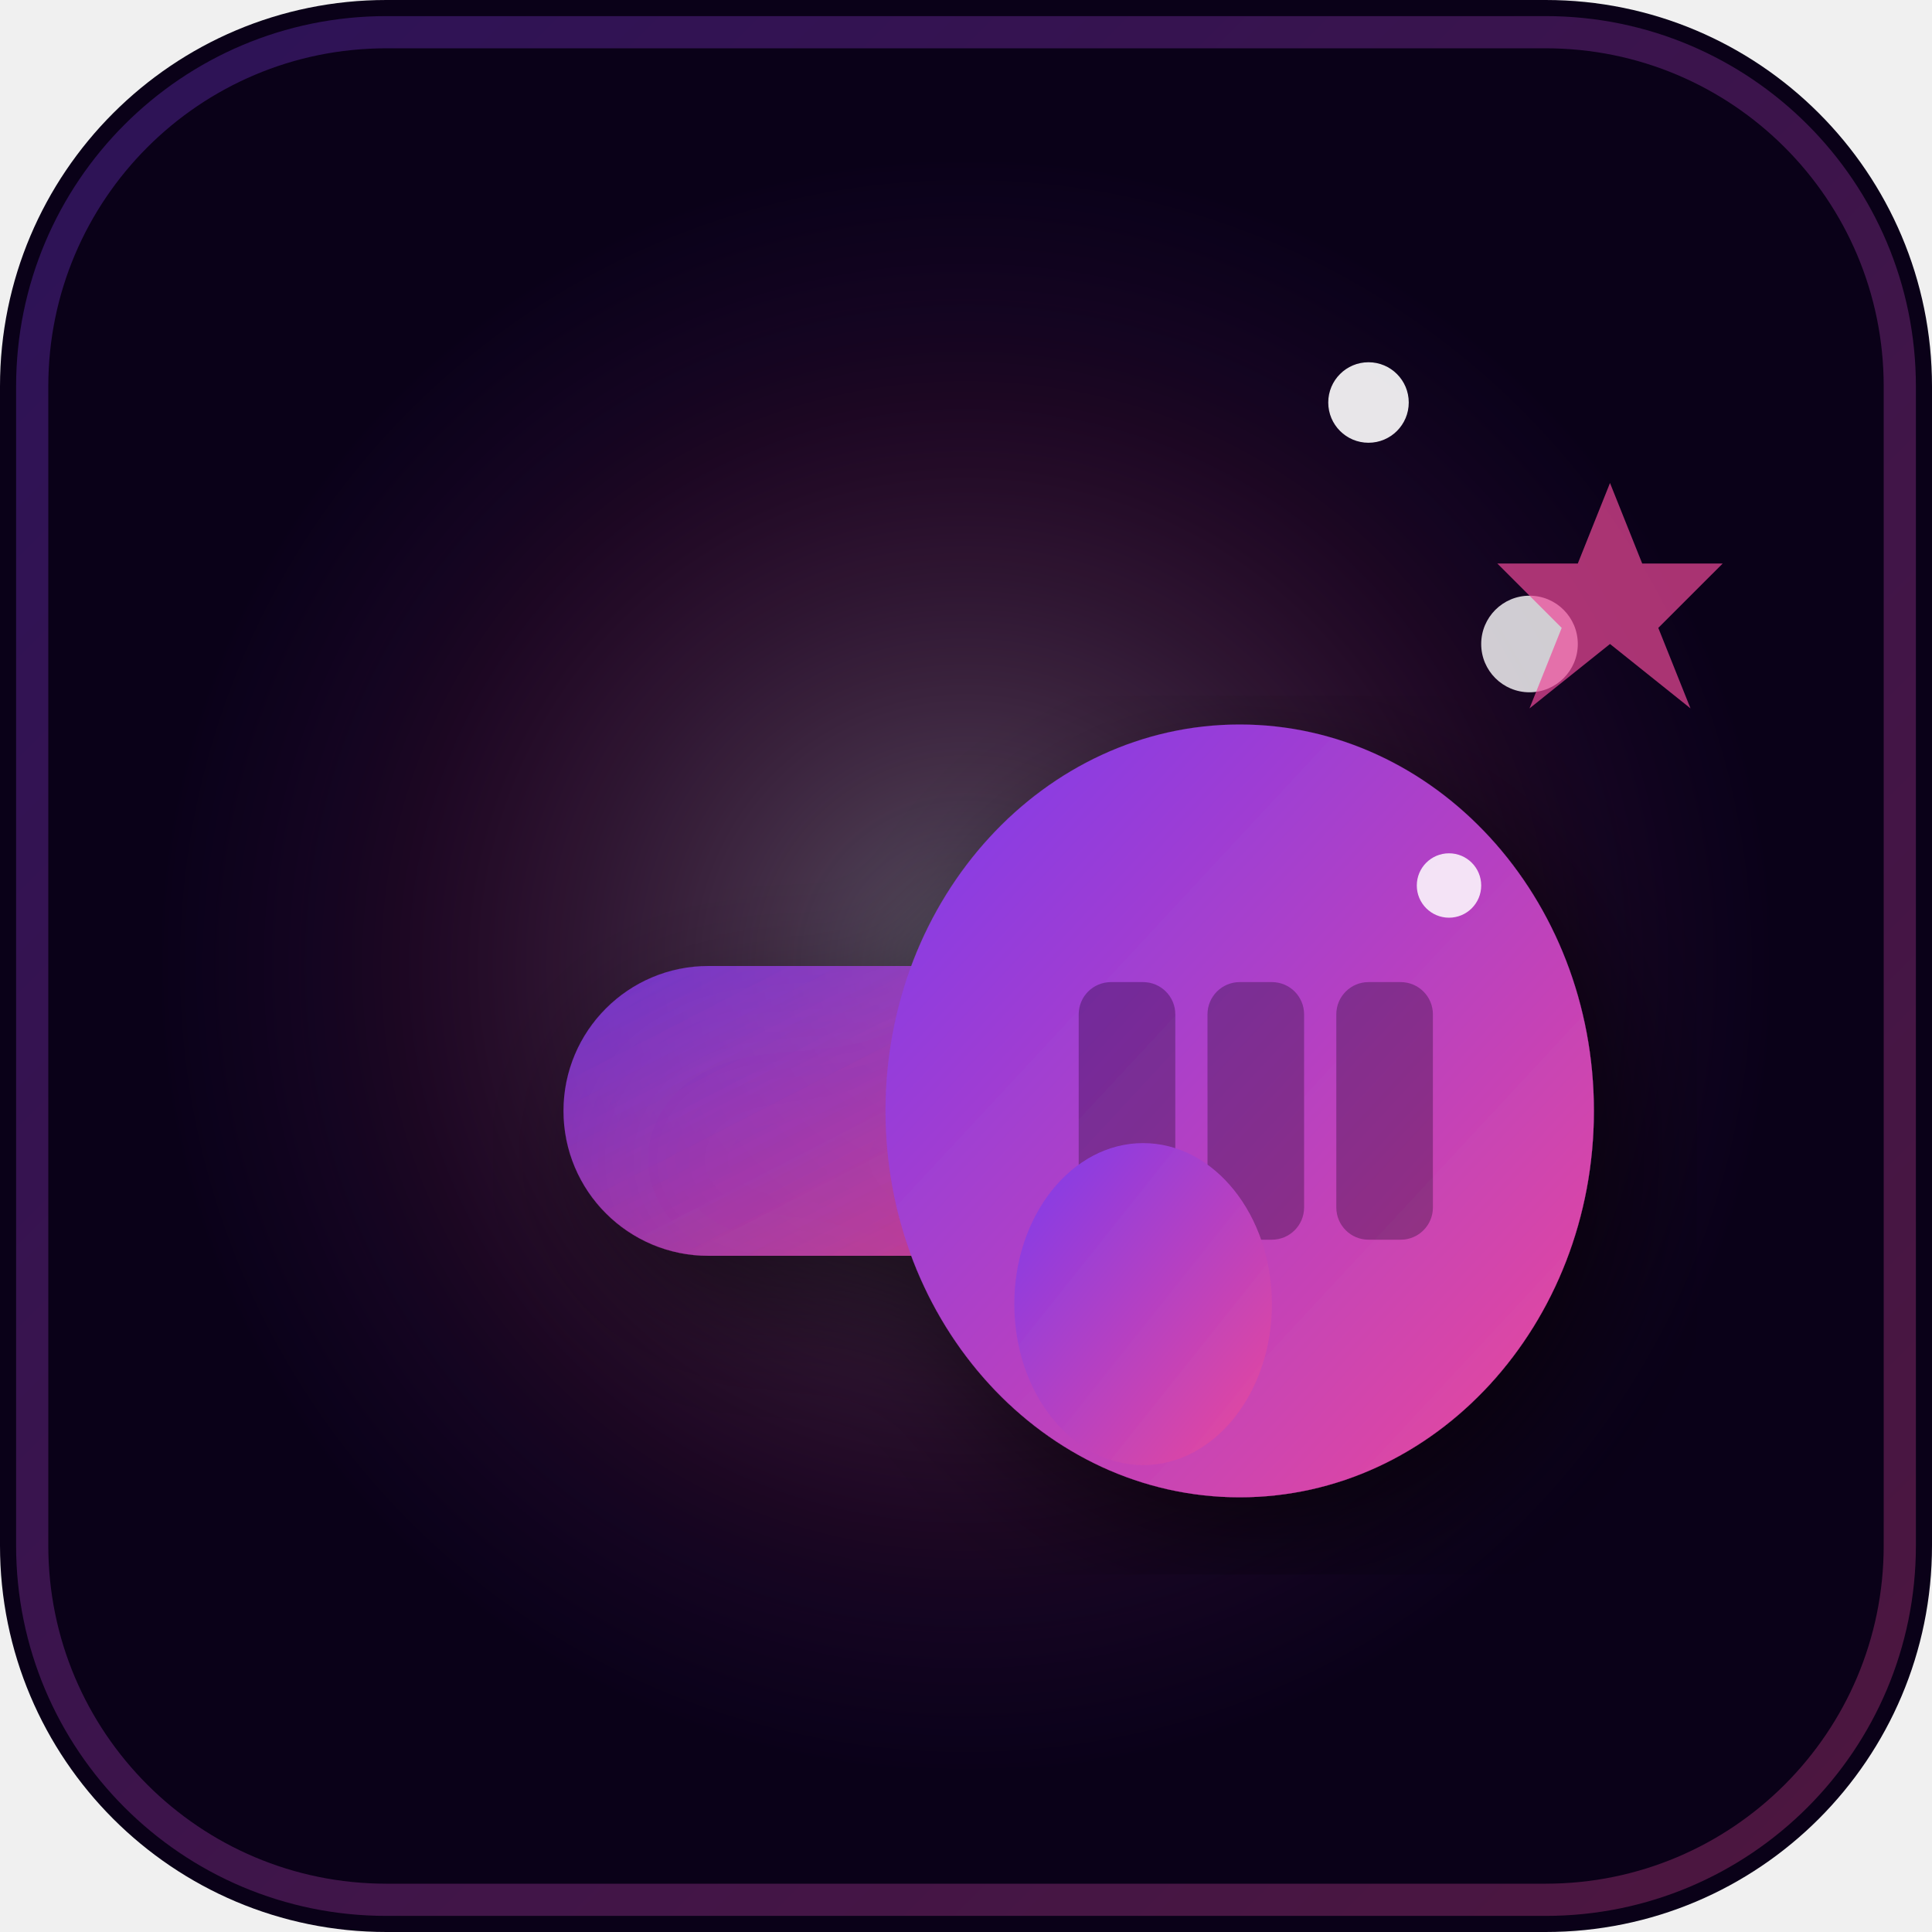
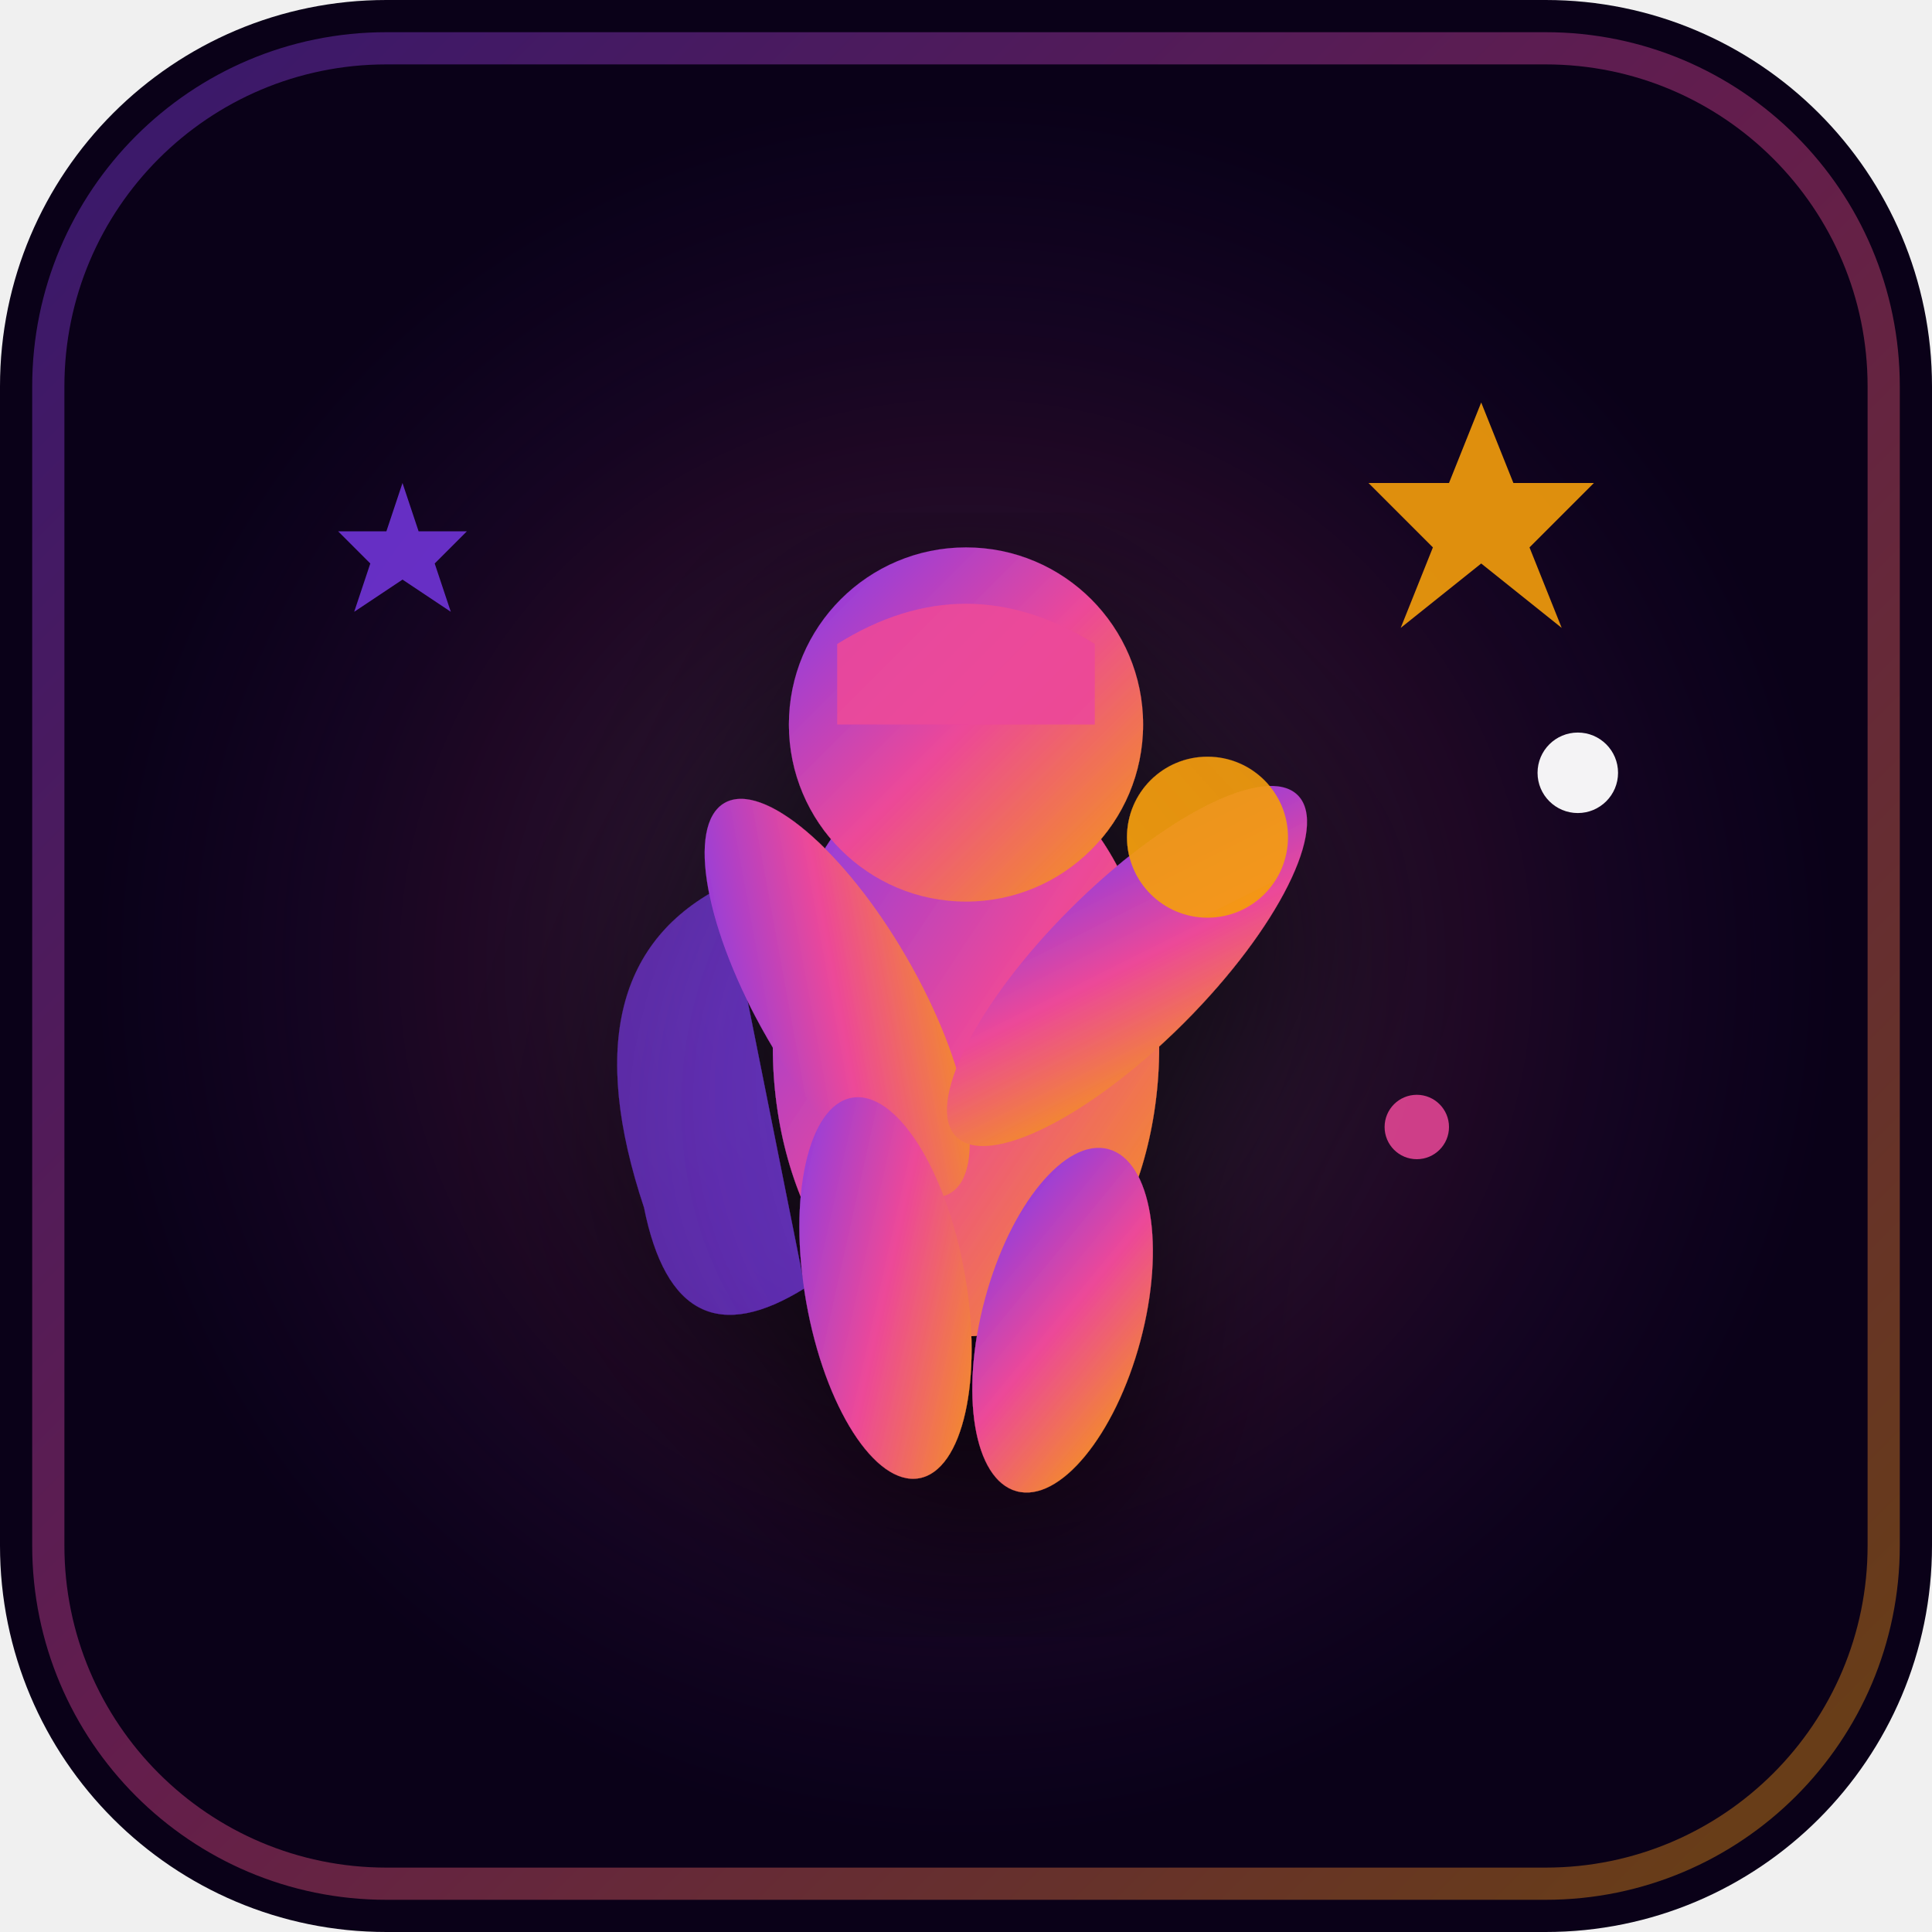
<svg xmlns="http://www.w3.org/2000/svg" viewBox="0 0 120 120" fill="none">
  <defs>
-     <linearGradient id="punchGrad" x1="0%" y1="0%" x2="100%" y2="100%">
+     <linearGradient id="smashGrad" x1="0%" y1="0%" x2="100%" y2="100%">
      <stop offset="0%" style="stop-color:#7C3AED;stop-opacity:1" />
-       <stop offset="100%" style="stop-color:#EC4899;stop-opacity:1" />
+       <stop offset="50%" style="stop-color:#EC4899;stop-opacity:1" />
+       <stop offset="100%" style="stop-color:#F59E0B;stop-opacity:1" />
    </linearGradient>
-     <radialGradient id="impactGlow" cx="50%" cy="50%" r="50%">
-       <stop offset="0%" style="stop-color:#fff;stop-opacity:0.8" />
-       <stop offset="70%" style="stop-color:#EC4899;stop-opacity:0.2" />
+     <radialGradient id="heroGlow" cx="50%" cy="50%" r="50%">
+       <stop offset="0%" style="stop-color:#fff;stop-opacity:0.6" />
+       <stop offset="60%" style="stop-color:#EC4899;stop-opacity:0.3" />
      <stop offset="100%" style="stop-color:#7C3AED;stop-opacity:0" />
    </radialGradient>
-     <filter id="punchShadow">
-       <feDropShadow dx="2" dy="3" stdDeviation="4" flood-opacity="0.6" />
+     <filter id="heroShadow">
+       <feDropShadow dx="0" dy="4" stdDeviation="6" flood-opacity="0.7" />
    </filter>
  </defs>
  <rect width="120" height="120" fill="#0A0118" rx="24" />
-   <g id="impact-burst" opacity="0.4">
-     <circle cx="60" cy="60" r="50" fill="url(#impactGlow)" />
+   <circle cx="60" cy="60" r="55" fill="url(#heroGlow)" opacity="0.3" />
+   <g id="hero-fighter" transform="translate(60, 60)" filter="url(#heroShadow)">
+     <path d="M -15 -5 Q -25 0 -20 15 Q -18 25 -10 20 Z" fill="#7C3AED" opacity="0.6" />
+     <ellipse cx="0" cy="5" rx="12" ry="18" fill="url(#smashGrad)" />
+     <circle cx="0" cy="-15" r="11" fill="url(#smashGrad)" />
+     <path d="M -8 -20 Q 0 -25 8 -20 L 8 -15 L -8 -15 Z" fill="#EC4899" opacity="0.9" />
+     <ellipse cx="-8" cy="2" rx="5" ry="14" fill="url(#smashGrad)" transform="rotate(-30 -8 2)" />
+     <ellipse cx="10" cy="0" rx="5" ry="15" fill="url(#smashGrad)" transform="rotate(45 10 0)" />
+     <circle cx="15" cy="-8" r="5" fill="#F59E0B" opacity="0.9" />
+     <ellipse cx="-5" cy="20" rx="5" ry="12" fill="url(#smashGrad)" transform="rotate(-10 -5 20)" />
+     <ellipse cx="6" cy="22" rx="5" ry="11" fill="url(#smashGrad)" transform="rotate(15 6 22)" />
  </g>
-   <g id="fighter-fist" transform="translate(35, 35)" filter="url(#punchShadow)">
-     <rect x="0" y="25" width="35" height="18" rx="9" fill="url(#punchGrad)" opacity="0.8" />
-     <ellipse cx="42" cy="34" rx="22" ry="24" fill="url(#punchGrad)" />
-     <rect x="32" y="26" width="6" height="16" rx="2" fill="#0A0118" opacity="0.3" />
-     <rect x="40" y="26" width="6" height="16" rx="2" fill="#0A0118" opacity="0.3" />
-     <rect x="48" y="26" width="6" height="16" rx="2" fill="#0A0118" opacity="0.3" />
-     <ellipse cx="36" cy="46" rx="8" ry="10" fill="url(#punchGrad)" />
+   <g id="action-lines" stroke="url(#smashGrad)" stroke-width="2.5" stroke-linecap="round" opacity="0.6">
+     <line x1="15" y1="45" x2="30" y2="45" />
+     <line x1="18" y1="60" x2="35" y2="60" />
+     <line x1="12" y1="75" x2="28" y2="75" />
  </g>
-   <g id="speed-lines" stroke="url(#punchGrad)" stroke-width="3" stroke-linecap="round" opacity="0.7">
-     <line x1="10" y1="50" x2="25" y2="50" />
-     <line x1="12" y1="65" x2="30" y2="65" />
-     <line x1="8" y1="35" x2="22" y2="35" />
+   <g id="smash-sparkles">
+     <path d="M 92 25 L 94 30 L 99 30 L 95 34 L 97 39 L 92 35 L 87 39 L 89 34 L 85 30 L 90 30 Z" fill="#F59E0B" opacity="0.9" />
+     <circle cx="98" cy="48" r="2.5" fill="#fff" opacity="0.95" />
+     <circle cx="88" cy="70" r="2" fill="#EC4899" opacity="0.85" />
+     <path d="M 25 30 L 26 33 L 29 33 L 27 35 L 28 38 L 25 36 L 22 38 L 23 35 L 21 33 L 24 33 Z" fill="#7C3AED" opacity="0.8" />
  </g>
-   <g id="hit-sparkles" fill="#fff">
-     <circle cx="85" cy="25" r="2.5" opacity="0.9" />
-     <circle cx="95" cy="40" r="3" opacity="0.8" />
-     <circle cx="90" cy="55" r="2" opacity="0.85" />
-     <polygon points="100,30 102,35 107,35 103,39 105,44 100,40 95,44 97,39 93,35 98,35" fill="#EC4899" opacity="0.7" />
-   </g>
-   <rect x="2" y="2" width="116" height="116" rx="22" fill="none" stroke="url(#punchGrad)" stroke-width="2" opacity="0.3" />
+   <rect x="3" y="3" width="114" height="114" rx="21" fill="none" stroke="url(#smashGrad)" stroke-width="2" opacity="0.4" />
</svg>
